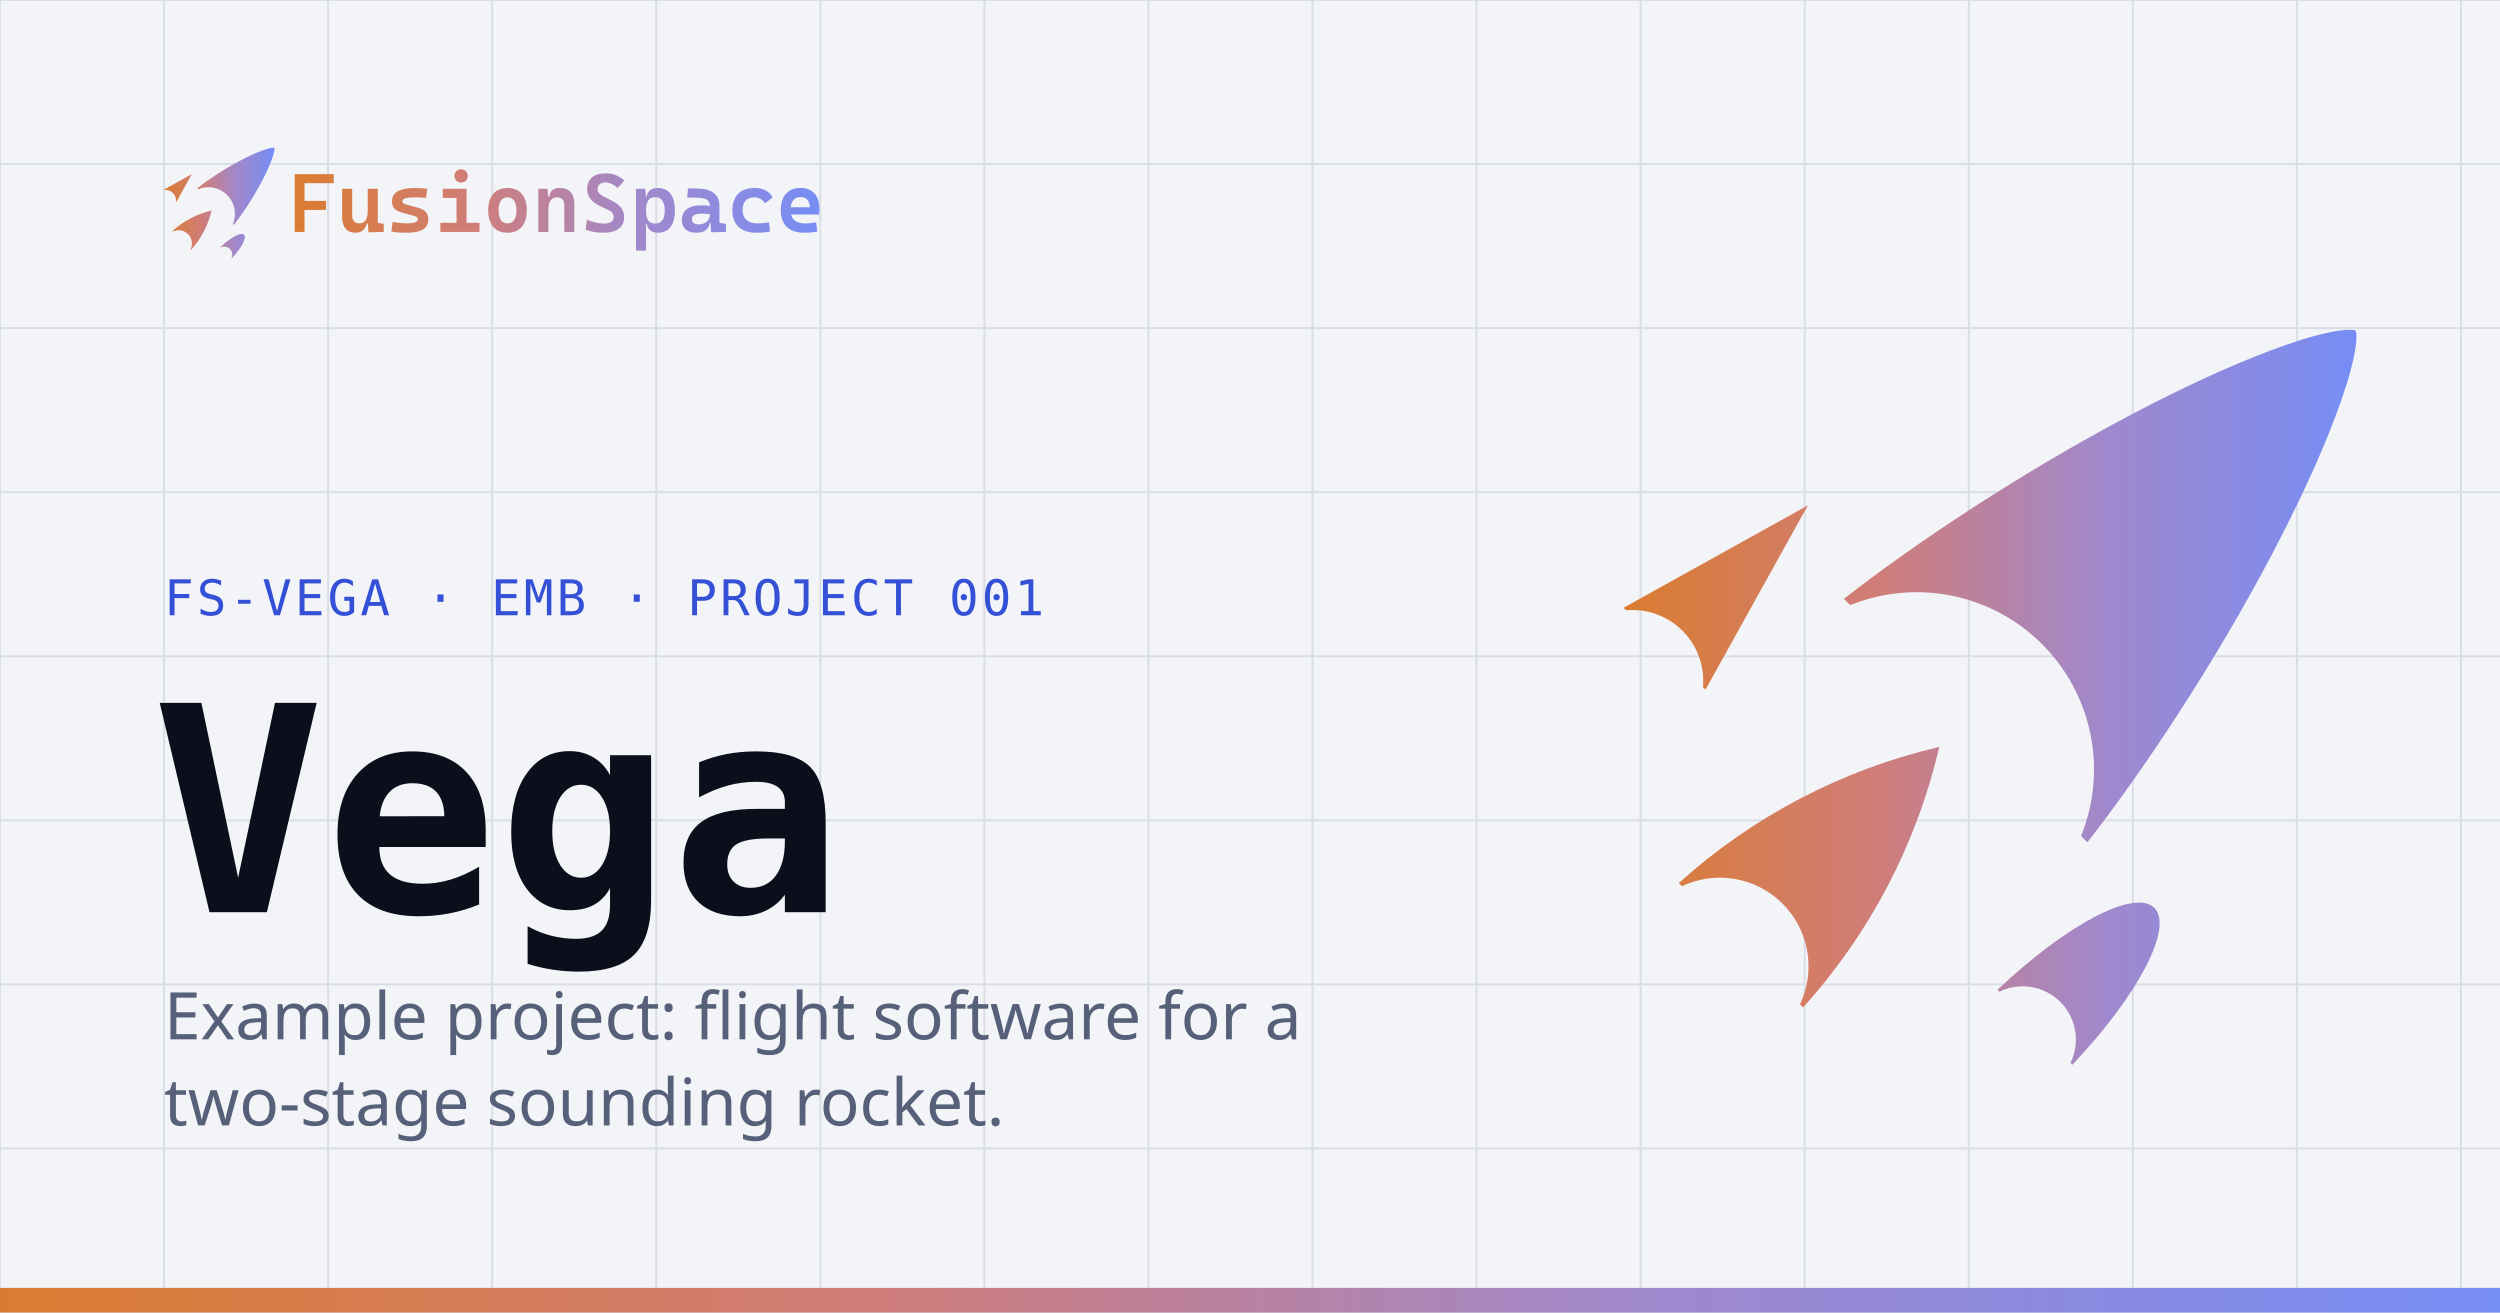
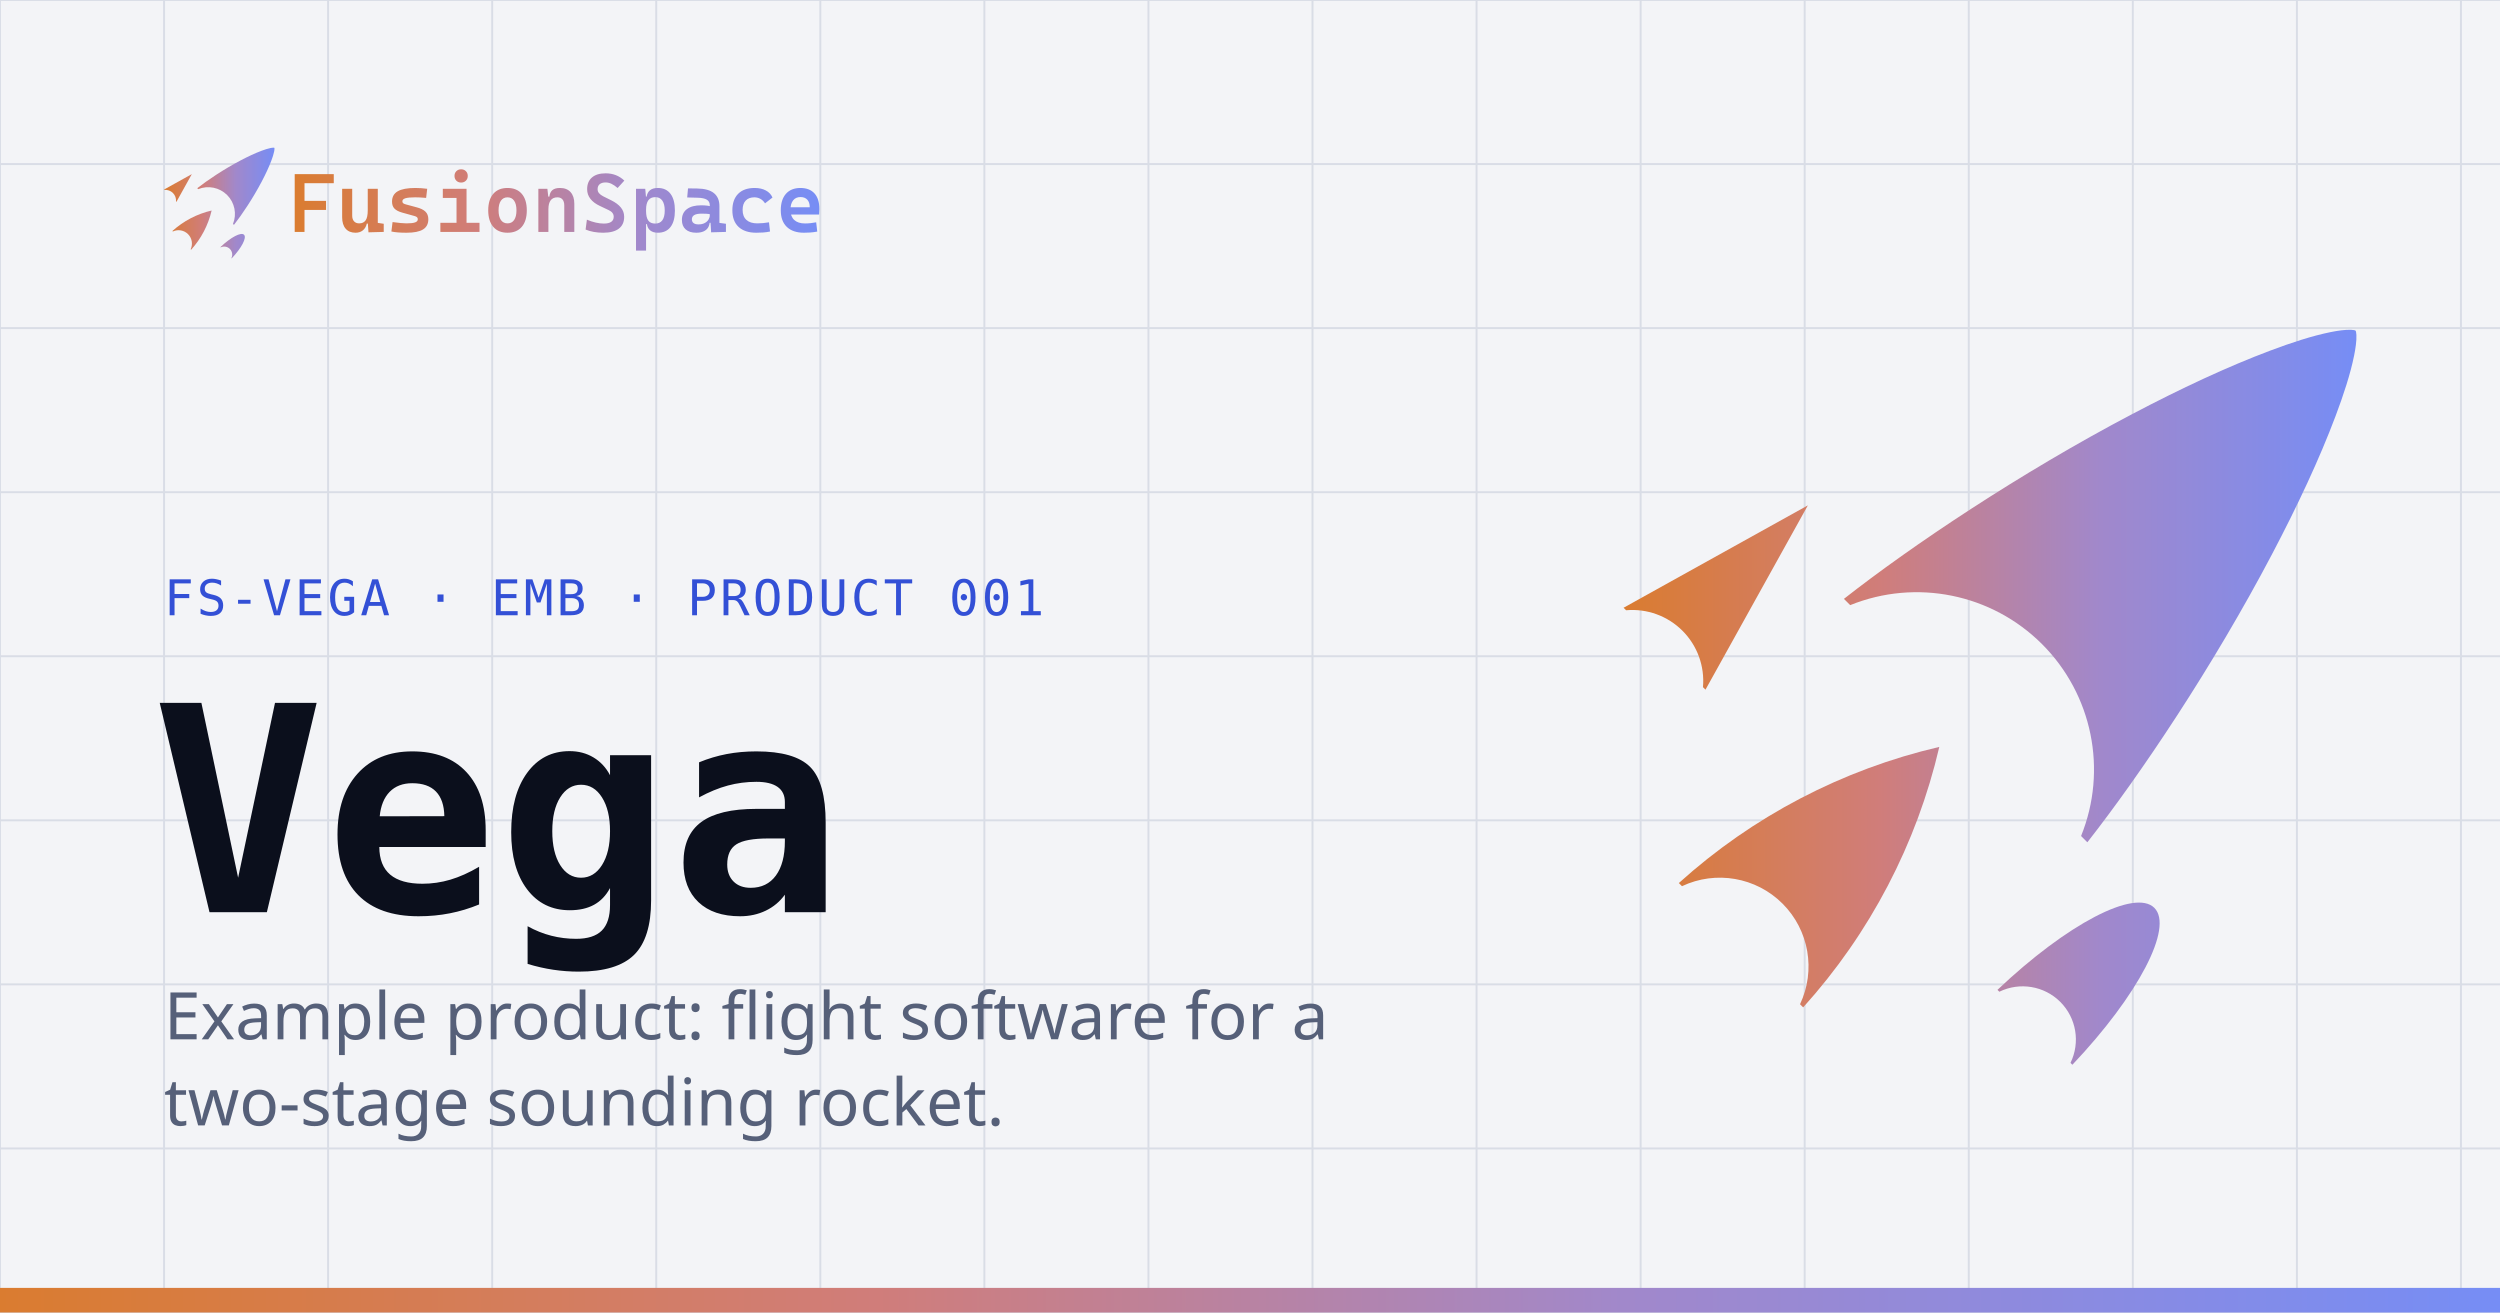
<svg xmlns="http://www.w3.org/2000/svg" width="1200" height="630" viewBox="0 0 1200 630" version="1.1">
  <defs id="defs">
    <linearGradient id="pb-strip" gradientUnits="userSpaceOnUse" x1="0" y1="0" x2="1200" y2="0">
      <stop offset="0.0" stop-color="#DA7C30" />
      <stop offset="0.35" stop-color="#D07D7A" />
      <stop offset="0.65" stop-color="#A188CB" />
      <stop offset="1.0" stop-color="#768DF5" />
    </linearGradient>
    <linearGradient id="pl-mg" gradientUnits="userSpaceOnUse" x1="0" y1="0" x2="114.668" y2="0">
      <stop offset="0.0" stop-color="#DA7C30" />
      <stop offset="0.35" stop-color="#D07D7A" />
      <stop offset="0.65" stop-color="#A188CB" />
      <stop offset="1.0" stop-color="#768DF5" />
    </linearGradient>
    <linearGradient id="pl-wg" gradientUnits="userSpaceOnUse" x1="135.668" y1="0" x2="680.485" y2="0">
      <stop offset="0.0" stop-color="#DA7C30" />
      <stop offset="0.35" stop-color="#D07D7A" />
      <stop offset="0.65" stop-color="#A188CB" />
      <stop offset="1.0" stop-color="#768DF5" />
    </linearGradient>
    <linearGradient id="pm-mg" gradientUnits="userSpaceOnUse" x1="0" y1="0" x2="199.422" y2="0">
      <stop offset="0.0" stop-color="#DA7C30" />
      <stop offset="0.35" stop-color="#D07D7A" />
      <stop offset="0.65" stop-color="#A188CB" />
      <stop offset="1.0" stop-color="#768DF5" />
    </linearGradient>
  </defs>
  <g id="layer-background">
    <rect width="1200" height="630" fill="#F3F4F7" />
    <path d="M0,0V630M78.75,0V630M157.5,0V630M236.25,0V630M315,0V630M393.75,0V630M472.5,0V630M551.25,0V630M630,0V630M708.75,0V630M787.5,0V630M866.25,0V630M945,0V630M1023.75,0V630M1102.5,0V630M1181.25,0V630M0,0H1200M0,78.75H1200M0,157.5H1200M0,236.25H1200M0,315H1200M0,393.75H1200M0,472.5H1200M0,551.25H1200M0,630H1200" stroke="#D6DAE4" stroke-width="0.938" opacity="0.9" fill="none" />
    <rect x="0" y="618.188" width="1200" height="11.812" fill="url(#pb-strip)" />
  </g>
  <g id="layer-brand">
    <g transform="translate(78.75 70.875) scale(0.462228)">
      <path fill="url(#pl-mg)" d="M49.4,65.267 A91.912,91.912 0 0 1 28.1,106.02 L27.609,105.529 A13.874,13.874 0 0 0 9.138,87.059 L8.648,86.568 A91.912,91.912 0 0 1 49.4,65.267 Z" />
      <path fill="url(#pl-mg)" d="M28.836,27.474 L12.816,56.31 L12.424,55.917 A11.099,11.099 0 0 0 0.392,43.886 L0,43.494 L28.836,27.474 Z" />
      <path fill="url(#pl-mg)" d="M83.048,90.452 A8.324,29.134 45 0 1 70.221,115 L69.927,114.706 A8.324,8.324 0 0 0 58.795,103.573 L58.5,103.279 A8.324,29.134 45 0 1 83.048,90.452 Z" />
      <path fill="url(#pl-mg)" d="M114.529,0.139 C114.596,0.206 114.647,0.551 114.66,0.82 C114.708,1.741 114.51,3.012 114.303,4.033 C113.71,6.967 112.634,10.223 111.404,13.495 C108.886,20.189 105.487,27.458 101.452,35.131 C92.22,52.684 80.843,69.636 72.564,80.19 L71.583,79.209 A27.747,27.747 0 0 0 35.459,43.085 L34.478,42.104 C45.032,33.824 61.983,22.447 79.536,13.216 C87.209,9.18 94.479,5.782 101.173,3.264 C104.444,2.034 107.7,0.957 110.634,0.364 C111.656,0.158 112.927,-0.04 113.848,0.007 C114.116,0.021 114.461,0.071 114.529,0.139 Z" />
      <path fill="url(#pl-wg)" d="M135.668 87.5V27.5H145.851V87.5ZM135.668 64.683V55.261H168.203V64.683ZM135.668 36.88V27.5H176.232V36.88ZM198.879 88.345Q192.203 88.345 188.57 84.141Q184.936 79.937 184.936 72.289V42.711H195.372V70.599Q195.372 74.444 197.316 76.535Q199.26 78.627 202.682 78.627Q207.077 78.627 209.295 75.521Q211.513 72.415 211.513 65.106L213.795 78.88H210.541Q209.485 83.444 206.422 85.894Q203.358 88.345 198.879 88.345ZM212.274 87.923 211.513 77.19V69.331H221.95V78.12L228.119 79.049V87.5ZM211.513 74.824V42.711H221.95V72.289ZM251.781 88.345Q246.668 88.345 242.865 88.028Q239.063 87.711 236.063 87.077L237.288 77.275Q242.232 77.951 245.781 78.289Q249.33 78.627 251.781 78.627Q257.95 78.627 260.717 77.613Q263.485 76.599 263.485 74.401Q263.485 73.007 262.682 72.246Q261.879 71.486 260.147 71.021L247.26 67.43Q241.936 65.951 239.337 63.352Q236.739 60.754 236.739 56.021Q236.739 48.754 242.633 45.31Q248.527 41.866 260.992 41.866Q264.034 41.866 267.013 42.077Q269.992 42.289 273.246 42.711L272.147 52.176Q268.471 51.838 265.703 51.711Q262.936 51.585 260.739 51.585Q253.767 51.585 250.619 52.556Q247.471 53.528 247.471 55.683Q247.471 57.12 248.401 57.796Q249.33 58.472 251.274 58.979L262.091 61.894Q268.386 63.5 271.408 66.415Q274.429 69.331 274.429 74.359Q274.429 81.542 268.915 84.944Q263.401 88.345 251.781 88.345ZM303.71 87.5V45.246H314.105V87.5ZM286.936 87.5V78.035H304.556V87.5ZM313.26 87.5V78.035H327.584V87.5ZM289.471 52.176V42.711H314.105V52.176ZM308.485 36.246Q305.485 36.246 303.541 34.303Q301.598 32.359 301.598 29.359Q301.598 26.359 303.541 24.415Q305.485 22.472 308.485 22.472Q311.485 22.472 313.429 24.415Q315.372 26.359 315.372 29.359Q315.372 32.359 313.429 34.303Q311.485 36.246 308.485 36.246ZM356.654 88.345Q347.147 88.345 341.886 82.261Q336.626 76.176 336.626 65.106Q336.626 53.993 341.886 47.93Q347.147 41.866 356.654 41.866Q366.203 41.866 371.443 47.93Q376.682 53.993 376.682 65.106Q376.682 76.176 371.443 82.261Q366.203 88.345 356.654 88.345ZM356.654 78.627Q361.133 78.627 363.541 75.099Q365.95 71.57 365.95 65.106Q365.95 58.599 363.52 55.092Q361.091 51.585 356.654 51.585Q352.217 51.585 349.788 55.092Q347.358 58.599 347.358 65.106Q347.358 71.57 349.788 75.099Q352.217 78.627 356.654 78.627ZM415.598 87.5V60.035Q415.598 55.979 413.739 53.782Q411.879 51.585 408.499 51.585Q399.119 51.585 399.119 64.007L396.499 50.824H400.133Q400.64 46.303 403.281 44.085Q405.922 41.866 411.161 41.866Q418.26 41.866 422.147 46.176Q426.034 50.486 426.034 58.345V87.5ZM388.682 87.5V42.711H398.063L399.119 52.176V87.5ZM455.992 88.345Q450.879 88.345 446.21 87.5Q441.541 86.655 437.739 85.049L439.091 74.782Q443.739 76.768 448.217 77.803Q452.696 78.838 456.668 78.838Q461.739 78.838 464.337 77.042Q466.936 75.246 466.936 71.782Q466.936 67.261 461.781 64.894L452.443 60.458Q446.147 57.5 442.746 53.148Q439.344 48.796 439.344 43.134Q439.344 35.275 444.351 30.965Q449.358 26.655 458.527 26.655Q464.274 26.655 469.112 28.535Q473.95 30.415 477.964 34.218L470.992 41.908Q467.739 39.035 464.675 37.577Q461.612 36.12 458.57 36.12Q454.598 36.12 452.401 37.915Q450.203 39.711 450.203 43.134Q450.203 45.5 451.703 47.296Q453.203 49.092 456.034 50.528L464.443 54.711Q470.908 57.923 474.351 62.127Q477.795 66.331 477.795 71.824Q477.795 79.894 472.239 84.12Q466.682 88.345 455.992 88.345ZM490.091 106.937V42.711H499.682L500.527 52.176V106.937ZM512.781 88.345Q507.922 88.345 504.964 86.063Q502.006 83.782 501.415 79.387H497.485L500.527 65.739Q500.527 72.415 502.788 75.627Q505.048 78.838 510.077 78.838Q514.936 78.838 517.429 75.415Q519.922 71.993 519.922 65.317Q519.922 58.556 517.386 54.965Q514.851 51.373 510.077 51.373Q505.344 51.373 502.936 54.606Q500.527 57.838 500.527 64.514L497.739 50.824H501.119Q501.837 46.43 504.71 44.148Q507.584 41.866 512.739 41.866Q521.316 41.866 525.901 47.908Q530.485 53.951 530.485 65.317Q530.485 76.514 525.901 82.43Q521.316 88.345 512.781 88.345ZM568.091 87.923 567.288 74.655 566.696 69.669V59.782Q566.696 55.852 563.612 54.014Q560.527 52.176 554.401 52.007L543.246 51.711L544.091 42.289L553.556 42.415Q565.302 42.585 571.006 47.211Q576.71 51.838 576.71 60.711V78.12L583.471 79.049V87.5ZM552.668 88.345Q545.57 88.345 541.661 84.88Q537.753 81.415 537.753 75.077Q537.753 67.725 542.992 63.796Q548.232 59.866 557.823 59.866Q561.626 59.866 564.499 60.289Q567.372 60.711 569.992 61.599L568.133 69.373Q565.386 68.739 563.02 68.634Q560.654 68.528 558.077 68.528Q548.105 68.528 548.105 74.401Q548.105 76.979 549.858 78.331Q551.612 79.683 554.95 79.683Q558.837 79.683 561.457 78.268Q564.077 76.852 565.386 74.676Q566.696 72.5 566.696 70.176V66.542L568.725 78.035H565.133L566.612 76.683Q566.527 80.57 564.816 83.169Q563.105 85.768 560.02 87.056Q556.936 88.345 552.668 88.345ZM615.034 88.345Q603.119 88.345 596.633 82.324Q590.147 76.303 590.147 65.021Q590.147 54.035 596.147 47.951Q602.147 41.866 613.302 41.866Q620.105 41.866 624.943 44.465Q629.781 47.063 631.809 51.796L624.077 57.838Q622.217 54.838 619.323 53.211Q616.429 51.585 612.964 51.585Q607.217 51.585 604.006 54.965Q600.795 58.345 600.795 64.599Q600.795 71.444 604.746 75.035Q608.696 78.627 616.048 78.627Q619.133 78.627 622.196 78.331Q625.26 78.035 628.175 77.528L629.274 87.077Q625.851 87.838 622.175 88.092Q618.499 88.345 615.034 88.345ZM664.556 88.345Q653.02 88.345 646.725 82.324Q640.429 76.303 640.429 65.021Q640.429 54.035 645.774 47.951Q651.119 41.866 660.837 41.866Q670.217 41.866 675.351 47.444Q680.485 53.021 680.485 63.627Q680.485 66.711 680.232 69.415H647.95V61.894H670.513Q670.513 56.782 667.978 54.035Q665.443 51.289 660.922 51.289Q655.978 51.289 653.232 54.754Q650.485 58.218 650.485 64.599Q650.485 71.486 654.415 75.099Q658.344 78.711 665.57 78.711Q668.527 78.711 671.379 78.394Q674.232 78.077 677.189 77.528L678.288 87.162Q674.147 87.923 670.682 88.134Q667.217 88.345 664.556 88.345Z" />
    </g>
    <g transform="translate(779.314 158.287) scale(1.764)">
      <path fill="url(#pm-mg)" d="M85.914,113.508 A159.848,159.848 0 0 1 48.869,184.382 L48.016,183.529 A24.128,24.128 0 0 0 15.893,151.406 L15.04,150.553 A159.848,159.848 0 0 1 85.914,113.508 Z" />
      <path fill="url(#pm-mg)" d="M50.149,47.781 L22.289,97.93 L21.606,97.248 A19.302,19.302 0 0 0 0.682,76.324 L0,75.642 L50.149,47.781 Z" />
      <path fill="url(#pm-mg)" d="M144.432,157.307 A14.477,50.669 45 0 1 122.124,200 L121.612,199.488 A14.477,14.477 0 0 0 102.251,180.127 L101.74,179.615 A14.477,50.669 45 0 1 144.432,157.307 Z" />
      <path fill="url(#pm-mg)" d="M199.181,0.241 C199.298,0.359 199.385,0.959 199.41,1.426 C199.492,3.027 199.147,5.238 198.788,7.014 C197.757,12.117 195.885,17.78 193.745,23.469 C189.367,35.111 183.456,47.753 176.438,61.098 C160.383,91.625 140.597,121.106 126.198,139.461 L124.492,137.755 A48.256,48.256 0 0 0 61.667,74.93 L59.961,73.224 C78.316,58.825 107.797,39.039 138.324,22.984 C151.669,15.965 164.31,10.055 175.953,5.676 C181.642,3.537 187.305,1.665 192.407,0.634 C194.184,0.275 196.395,-0.07 197.996,0.012 C198.463,0.036 199.063,0.124 199.181,0.241 Z" />
    </g>
  </g>
  <g id="layer-text-edit-me">
-     <text x="78.75" y="295.312" text-anchor="start" fill="#3350D6" style="font-family:'Cascadia Mono',monospace;font-weight:400;font-size:23.625px;letter-spacing:1.477px">FS-VEGA · EMB · PROJECT 001</text>
+     <text x="78.75" y="295.312" text-anchor="start" fill="#3350D6" style="font-family:'Cascadia Mono',monospace;font-weight:400;font-size:23.625px;letter-spacing:1.477px">FS-VEGA · EMB · PRODUCT 001</text>
    <text x="72.844" y="437.85" text-anchor="start" fill="#0B0F1C" style="font-family:'Cascadia Mono',monospace;font-weight:600;font-size:137.812px">Vega</text>
-     <text x="78.75" y="498.881" text-anchor="start" fill="#566079" style="font-family:Archivo,sans-serif;font-weight:400;font-size:31.5px">Example project: flight software for a</text>
+     <text x="78.75" y="498.881" text-anchor="start" fill="#566079" style="font-family:Archivo,sans-serif;font-weight:400;font-size:31.5px">Example product: flight software for a</text>
    <text x="78.75" y="540.225" text-anchor="start" fill="#566079" style="font-family:Archivo,sans-serif;font-weight:400;font-size:31.5px">two-stage sounding rocket.</text>
  </g>
</svg>
